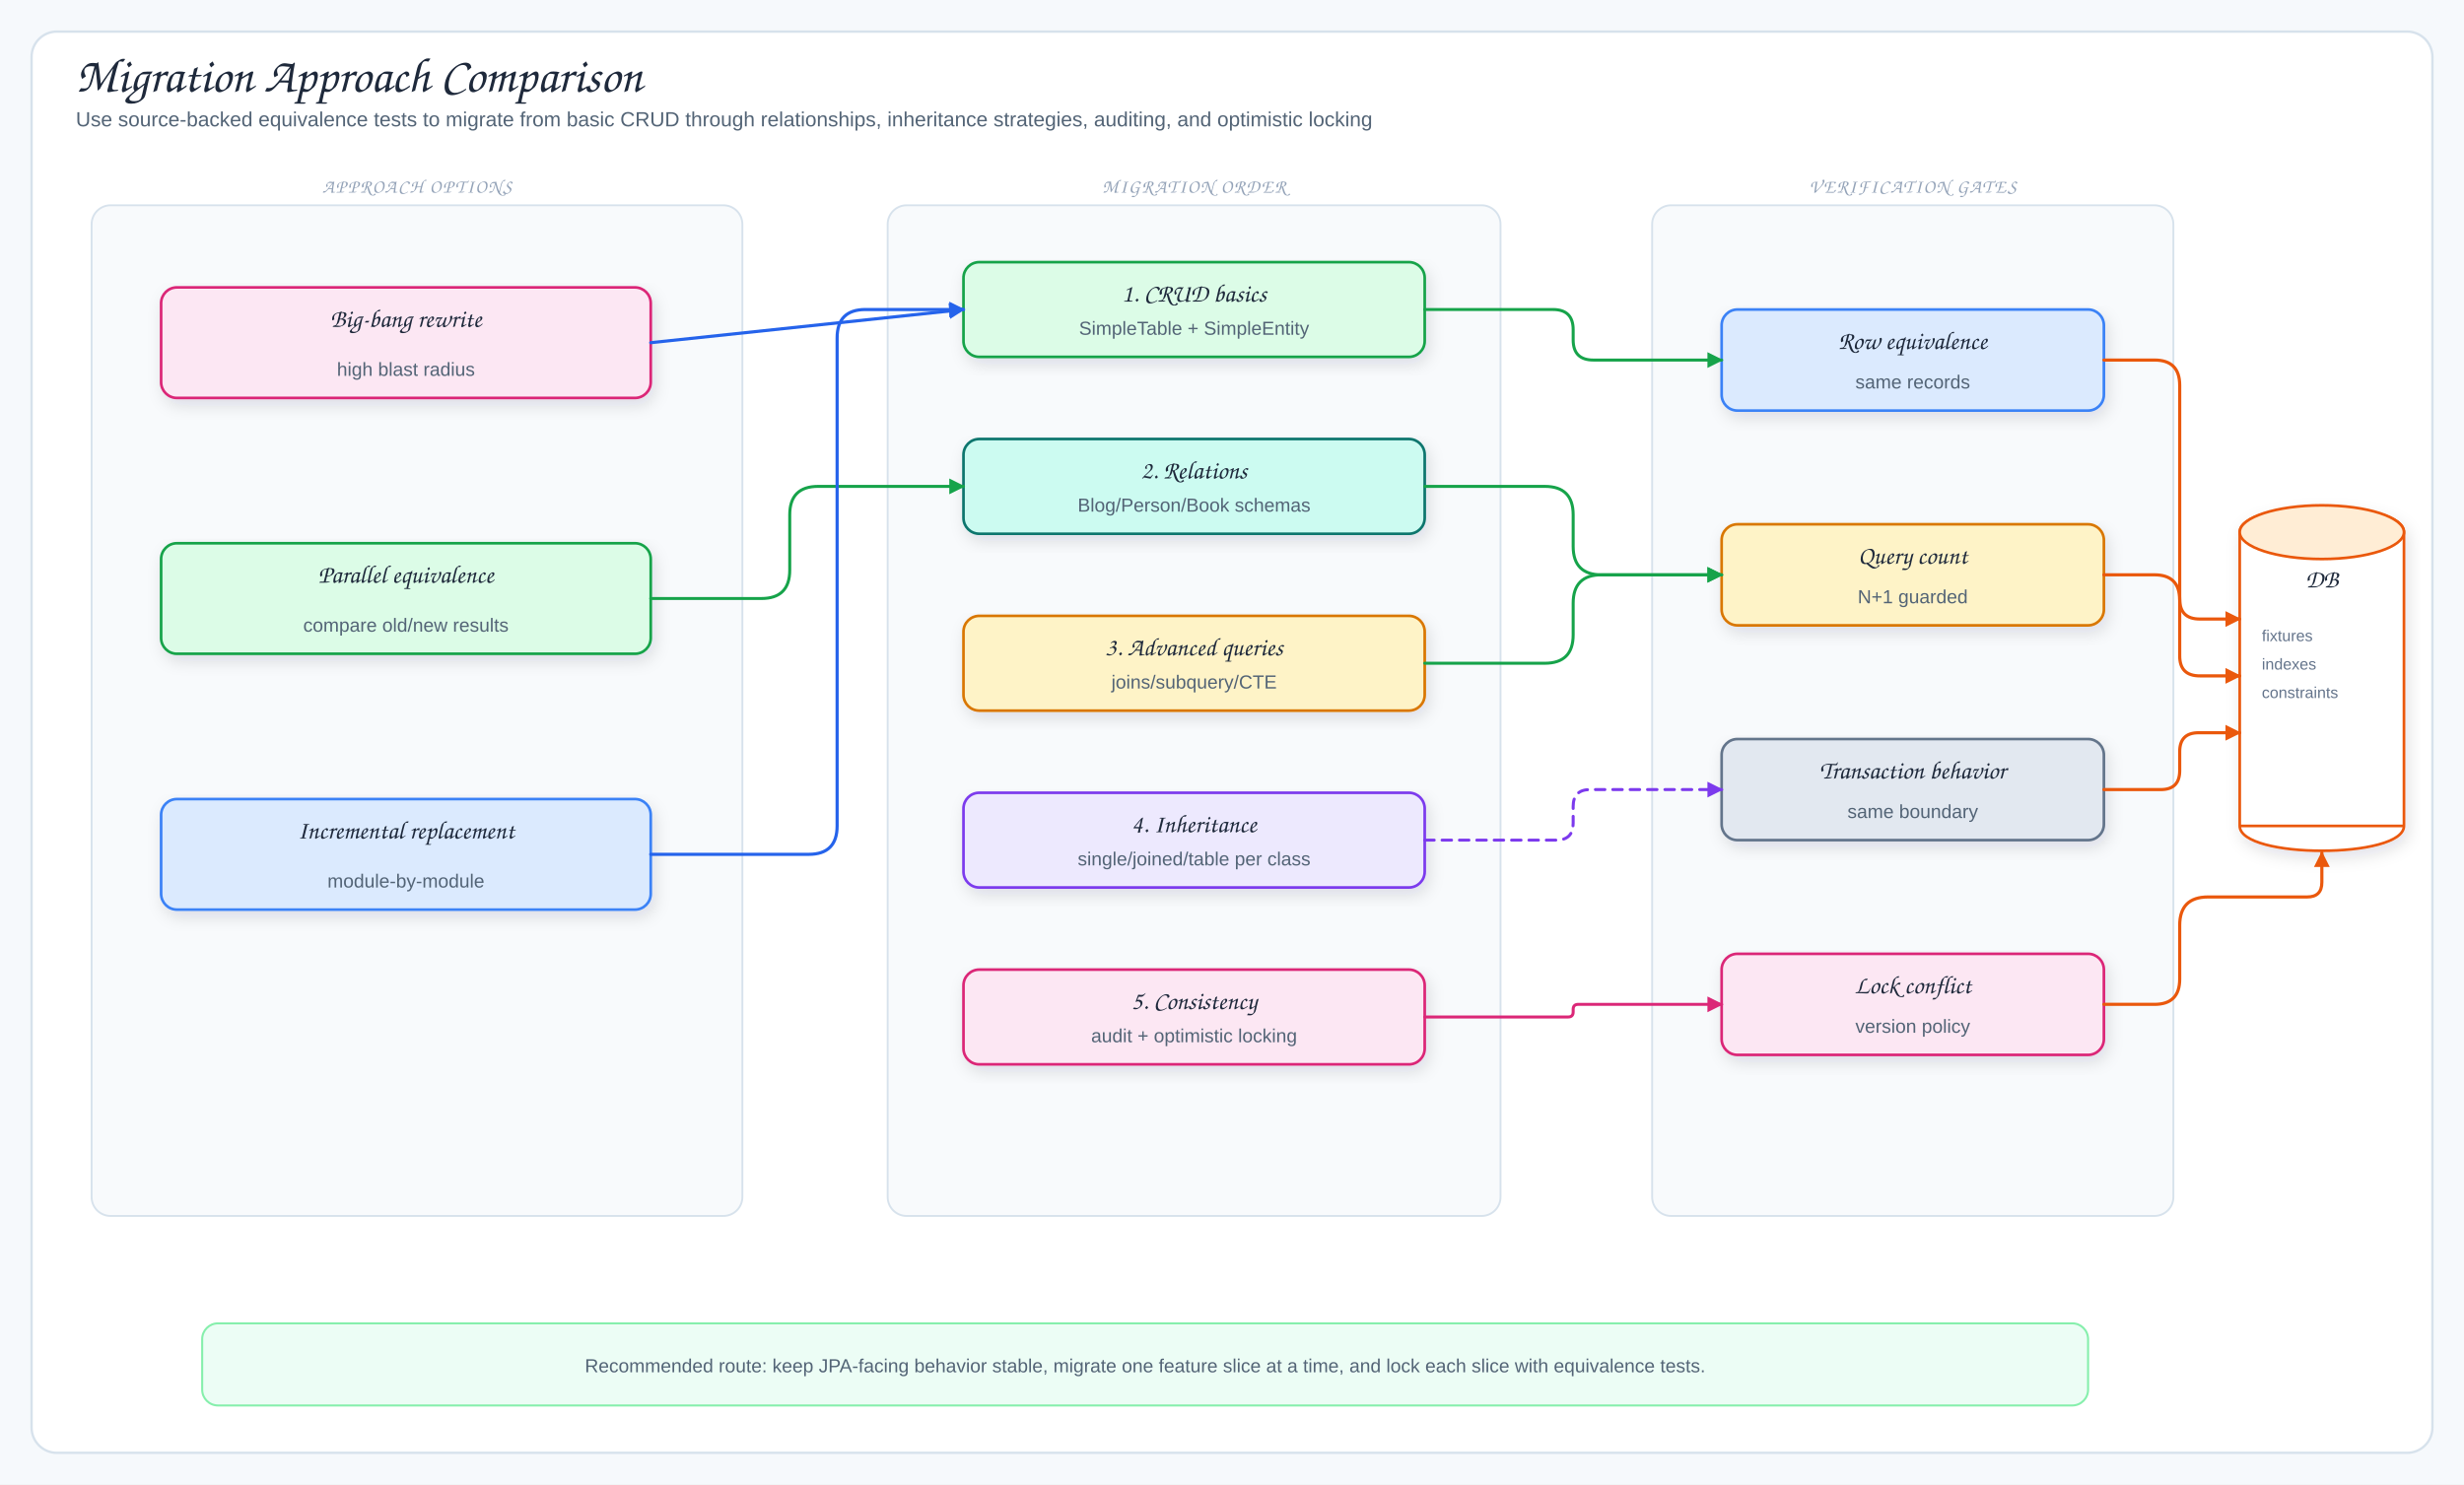
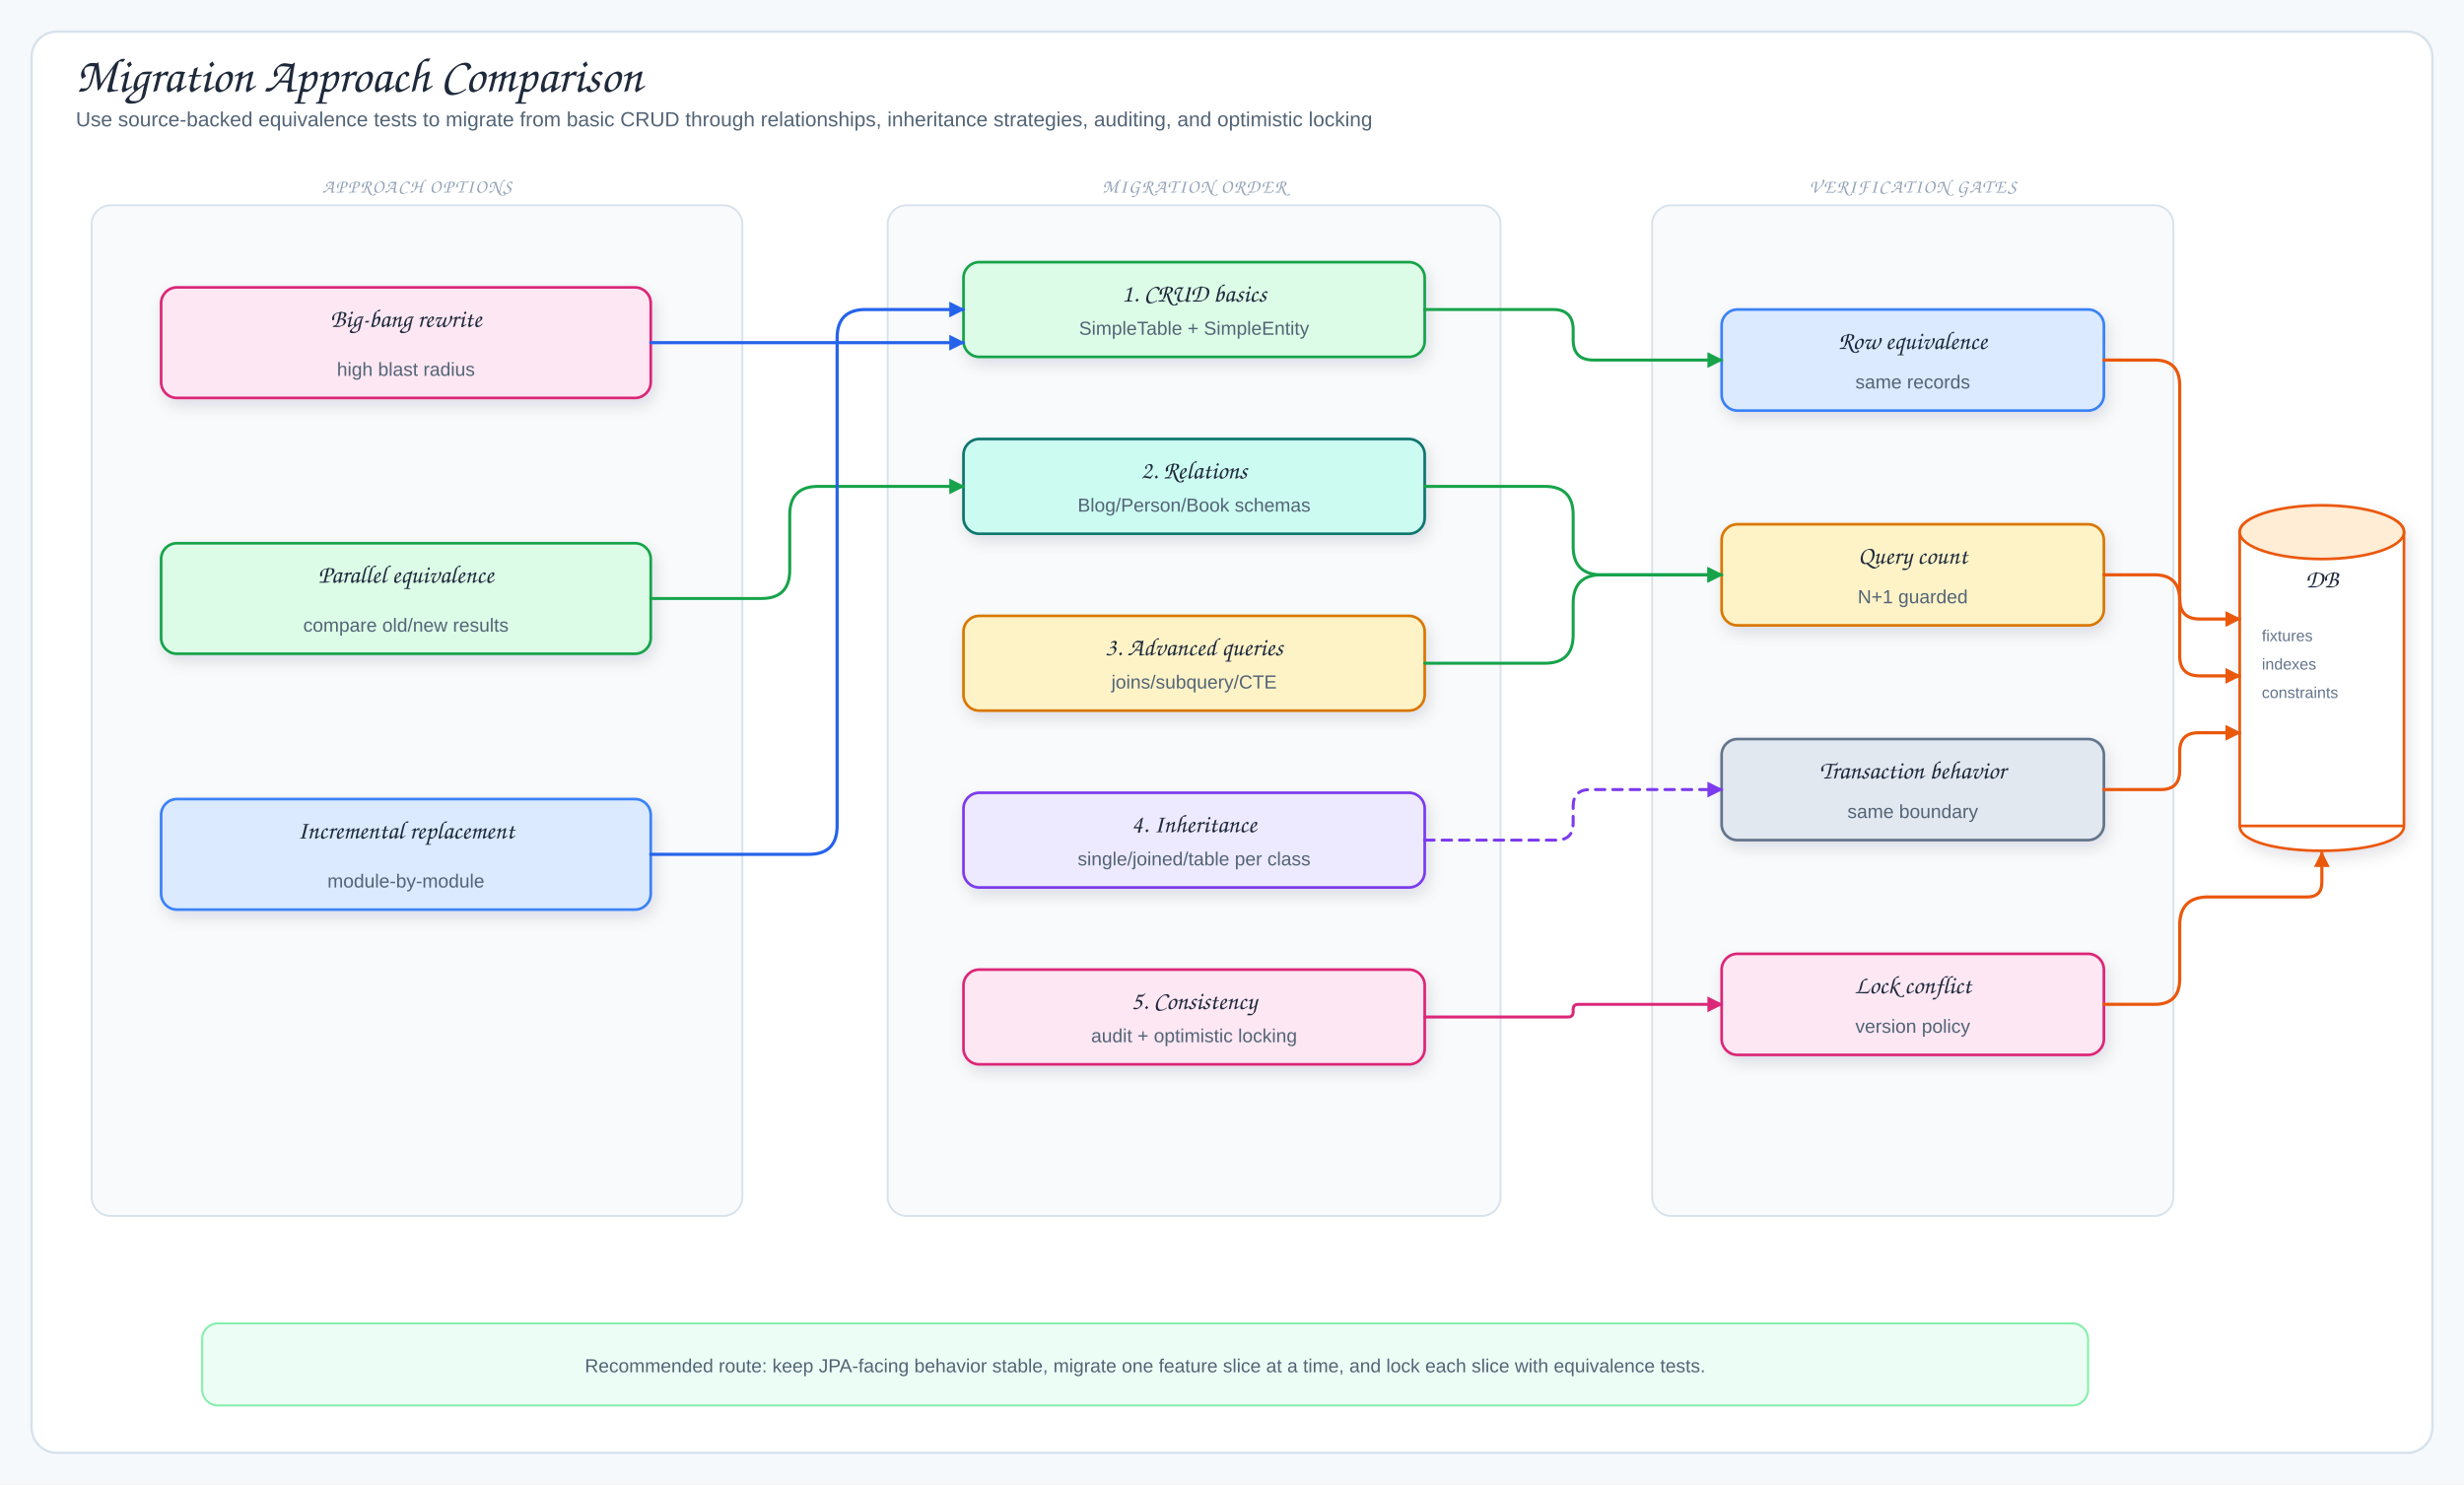
<svg xmlns="http://www.w3.org/2000/svg" viewBox="0 0 1560 940" width="1560" height="940" role="img" aria-label="Migration Approach Comparison">
  <defs>
    <filter id="shadow" x="-10%" y="-10%" width="120%" height="130%">
      <feDropShadow dx="2" dy="4" stdDeviation="5" flood-color="#1f2937" flood-opacity="0.12" />
    </filter>
    <marker id="arrowBlue" markerUnits="userSpaceOnUse" markerWidth="10" markerHeight="10" refX="9" refY="5" orient="auto">
      <path d="M 0 0 L 10 5 L 0 10 Z" fill="#2563eb" />
    </marker>
    <marker id="arrowGreen" markerUnits="userSpaceOnUse" markerWidth="10" markerHeight="10" refX="9" refY="5" orient="auto">
      <path d="M 0 0 L 10 5 L 0 10 Z" fill="#16a34a" />
    </marker>
    <marker id="arrowPink" markerUnits="userSpaceOnUse" markerWidth="10" markerHeight="10" refX="9" refY="5" orient="auto">
      <path d="M 0 0 L 10 5 L 0 10 Z" fill="#db2777" />
    </marker>
    <marker id="arrowOrange" markerUnits="userSpaceOnUse" markerWidth="10" markerHeight="10" refX="9" refY="5" orient="auto">
      <path d="M 0 0 L 10 5 L 0 10 Z" fill="#ea580c" />
    </marker>
    <marker id="arrowPurple" markerUnits="userSpaceOnUse" markerWidth="10" markerHeight="10" refX="9" refY="5" orient="auto">
      <path d="M 0 0 L 10 5 L 0 10 Z" fill="#7c3aed" />
    </marker>
    <style>
.canvas{fill:#f6f9fc}.frame{fill:#fff;stroke:#d7e2ec;stroke-width:1.5}
.title{font-family:"Architects Daughter","Comic Sans MS",cursive;font-size:31px;fill:#1e293b}
.subtitle,.detail{font-family:"Comic Mono","Comic Sans MS","Comic Sans","Comic Neue",Arial,sans-serif;fill:#536476}
.subtitle{font-size:13px}.detail{font-size:12px}.tiny{font-family:"Comic Mono","Comic Sans MS","Comic Sans","Comic Neue",Arial,sans-serif;font-size:10px;fill:#64748b}
.label{font-family:"Architects Daughter","Comic Sans MS",cursive;font-size:16px;fill:#1e293b}
.panelTitle{font-family:"Architects Daughter","Comic Sans MS",cursive;font-size:12px;letter-spacing:.08em;fill:#94a3b8}
.card{stroke-width:1.7;filter:url(#shadow)}.panel{fill:#f8fafc;stroke:#d7e2ec;stroke-width:1.2}
.arrow{fill:none;stroke:#2563eb;stroke-width:2;stroke-linecap:round;stroke-linejoin:round;marker-end:url(#arrowBlue)}
.mapLine{fill:none;stroke:#16a34a;stroke-width:1.9;stroke-linecap:round;stroke-linejoin:round;marker-end:url(#arrowGreen)}
.codecLine{fill:none;stroke:#db2777;stroke-width:1.9;stroke-linecap:round;stroke-linejoin:round;marker-end:url(#arrowPink)}
.dbUse{fill:none;stroke:#ea580c;stroke-width:2;stroke-linecap:round;stroke-linejoin:round;marker-end:url(#arrowOrange)}
.runtimeUse{fill:none;stroke:#7c3aed;stroke-width:1.9;stroke-dasharray:6 5;stroke-linecap:round;stroke-linejoin:round;marker-end:url(#arrowPurple)}
.inheritStem{fill:none;stroke:#475569;stroke-width:1.8;stroke-linecap:round;stroke-linejoin:round}
</style>
  </defs>
  <rect width="1560" height="940" class="canvas" />
  <rect x="20" y="20" width="1520" height="900" rx="16" class="frame" />
  <text x="48" y="58" class="title">Migration Approach Comparison</text>
  <text x="48" y="80" class="subtitle">Use source-backed equivalence tests to migrate from basic CRUD through relationships, inheritance strategies, auditing, and optimistic locking</text>
  <rect x="58" y="130" width="412" height="640" rx="12" class="panel" />
  <text x="264" y="122" class="panelTitle" text-anchor="middle">APPROACH OPTIONS</text>
  <rect x="102" y="182" width="310" height="70" rx="10" fill="#fce7f3" stroke="#db2777" class="card" />
  <text x="257" y="207" class="label" text-anchor="middle">Big-bang rewrite</text>
  <text x="257" y="238" class="detail" text-anchor="middle">high blast radius</text>
  <rect x="102" y="344" width="310" height="70" rx="10" fill="#dcfce7" stroke="#16a34a" class="card" />
  <text x="257" y="369" class="label" text-anchor="middle">Parallel equivalence</text>
  <text x="257" y="400" class="detail" text-anchor="middle">compare old/new results</text>
  <rect x="102" y="506" width="310" height="70" rx="10" fill="#dbeafe" stroke="#3b82f6" class="card" />
  <text x="257" y="531" class="label" text-anchor="middle">Incremental replacement</text>
  <text x="257" y="562" class="detail" text-anchor="middle">module-by-module</text>
  <rect x="562" y="130" width="388" height="640" rx="12" class="panel" />
  <text x="756" y="122" class="panelTitle" text-anchor="middle">MIGRATION ORDER</text>
  <rect x="610" y="166" width="292" height="60" rx="10" fill="#dcfce7" stroke="#16a34a" class="card" />
  <text x="756" y="191" class="label" text-anchor="middle">1. CRUD basics</text>
  <text x="756" y="212" class="detail" text-anchor="middle">SimpleTable + SimpleEntity</text>
  <rect x="610" y="278" width="292" height="60" rx="10" fill="#ccfbf1" stroke="#0f766e" class="card" />
  <text x="756" y="303" class="label" text-anchor="middle">2. Relations</text>
  <text x="756" y="324" class="detail" text-anchor="middle">Blog/Person/Book schemas</text>
  <rect x="610" y="390" width="292" height="60" rx="10" fill="#fef3c7" stroke="#d97706" class="card" />
  <text x="756" y="415" class="label" text-anchor="middle">3. Advanced queries</text>
  <text x="756" y="436" class="detail" text-anchor="middle">joins/subquery/CTE</text>
  <rect x="610" y="502" width="292" height="60" rx="10" fill="#ede9fe" stroke="#7c3aed" class="card" />
  <text x="756" y="527" class="label" text-anchor="middle">4. Inheritance</text>
  <text x="756" y="548" class="detail" text-anchor="middle">single/joined/table per class</text>
  <rect x="610" y="614" width="292" height="60" rx="10" fill="#fce7f3" stroke="#db2777" class="card" />
  <text x="756" y="639" class="label" text-anchor="middle">5. Consistency</text>
  <text x="756" y="660" class="detail" text-anchor="middle">audit + optimistic locking</text>
  <rect x="1046" y="130" width="330" height="640" rx="12" class="panel" />
  <text x="1211" y="122" class="panelTitle" text-anchor="middle">VERIFICATION GATES</text>
  <rect x="1090" y="196" width="242" height="64" rx="10" fill="#dbeafe" stroke="#3b82f6" class="card" />
  <text x="1211" y="221" class="label" text-anchor="middle">Row equivalence</text>
  <text x="1211" y="246" class="detail" text-anchor="middle">same records</text>
  <rect x="1090" y="332" width="242" height="64" rx="10" fill="#fef3c7" stroke="#d97706" class="card" />
  <text x="1211" y="357" class="label" text-anchor="middle">Query count</text>
  <text x="1211" y="382" class="detail" text-anchor="middle">N+1 guarded</text>
  <rect x="1090" y="468" width="242" height="64" rx="10" fill="#e2e8f0" stroke="#64748b" class="card" />
  <text x="1211" y="493" class="label" text-anchor="middle">Transaction behavior</text>
  <text x="1211" y="518" class="detail" text-anchor="middle">same boundary</text>
  <rect x="1090" y="604" width="242" height="64" rx="10" fill="#fce7f3" stroke="#db2777" class="card" />
  <text x="1211" y="629" class="label" text-anchor="middle">Lock conflict</text>
  <text x="1211" y="654" class="detail" text-anchor="middle">version policy</text>
  <path d="M1418,337 C1418,316 1522,316 1522,337 L1522,523 C1522,544 1418,544 1418,523 Z" fill="#fff" stroke="#ea580c" stroke-width="1.7" class="card" />
  <ellipse cx="1470" cy="337" rx="52" ry="17" fill="#ffedd5" stroke="#ea580c" stroke-width="1.7" />
  <path d="M1418,523 Q1470,523 1522,523" fill="none" stroke="#ea580c" stroke-width="1.7" />
  <text x="1470" y="372" class="label" text-anchor="middle">DB</text>
  <text x="1432" y="406" class="tiny">fixtures</text>
  <text x="1432" y="424" class="tiny">indexes</text>
  <text x="1432" y="442" class="tiny">constraints</text>
-   <path d="M412,217 L610,196" class="arrow" />
+   <path d="M412,217 H610" class="arrow" />
  <path d="M412,379 L482,379 Q500,379 500,361 L500,326 Q500,308 518,308 L610,308" class="mapLine" />
  <path d="M412,541 L512,541 Q530,541 530,523 L530,214 Q530,196 548,196 L610,196" class="arrow" />
  <path d="M902,196 L983.2,196 Q996,196 996,208.8 L996,215.2 Q996,228 1008.8,228 L1090,228" class="mapLine" />
  <path d="M902,308 L978,308 Q996,308 996,326 L996,346 Q996,364 1014,364 L1090,364" class="mapLine" />
  <path d="M902,420 L978,420 Q996,420 996,402 L996,382 Q996,364 1014,364 L1090,364" class="mapLine" />
  <path d="M902,532 L985.3,532 Q996,532 996,521.3 L996,510.7 Q996,500 1006.7,500 L1090,500" class="runtimeUse" />
  <path d="M902,644 L992.8,644 Q996,644 996,640.8 L996,639.2 Q996,636 999.2,636 L1090,636" class="codecLine" />
  <path d="M1332,228 L1364,228 Q1380,228 1380,244 L1380,379.3 Q1380,392 1392.7,392 L1418,392" class="dbUse" />
  <path d="M1332,364 L1364,364 Q1380,364 1380,380 L1380,415.3 Q1380,428 1392.7,428 L1418,428" class="dbUse" />
  <path d="M1332,500 L1368,500 Q1380,500 1380,488 L1380,476 Q1380,464 1392,464 L1418,464" class="dbUse" />
  <path d="M1332,636 L1364,636 Q1380,636 1380,620 L1380,586 Q1380,568 1398,568 L1460.7,568 Q1470,568 1470,558.7 L1470,540" class="dbUse" />
  <rect x="128" y="838" width="1194" height="52" rx="10" fill="#ecfdf5" stroke="#86efac" stroke-width="1.3" />
  <text x="725" y="869" class="detail" text-anchor="middle">Recommended route: keep JPA-facing behavior stable, migrate one feature slice at a time, and lock each slice with equivalence tests.</text>
</svg>
